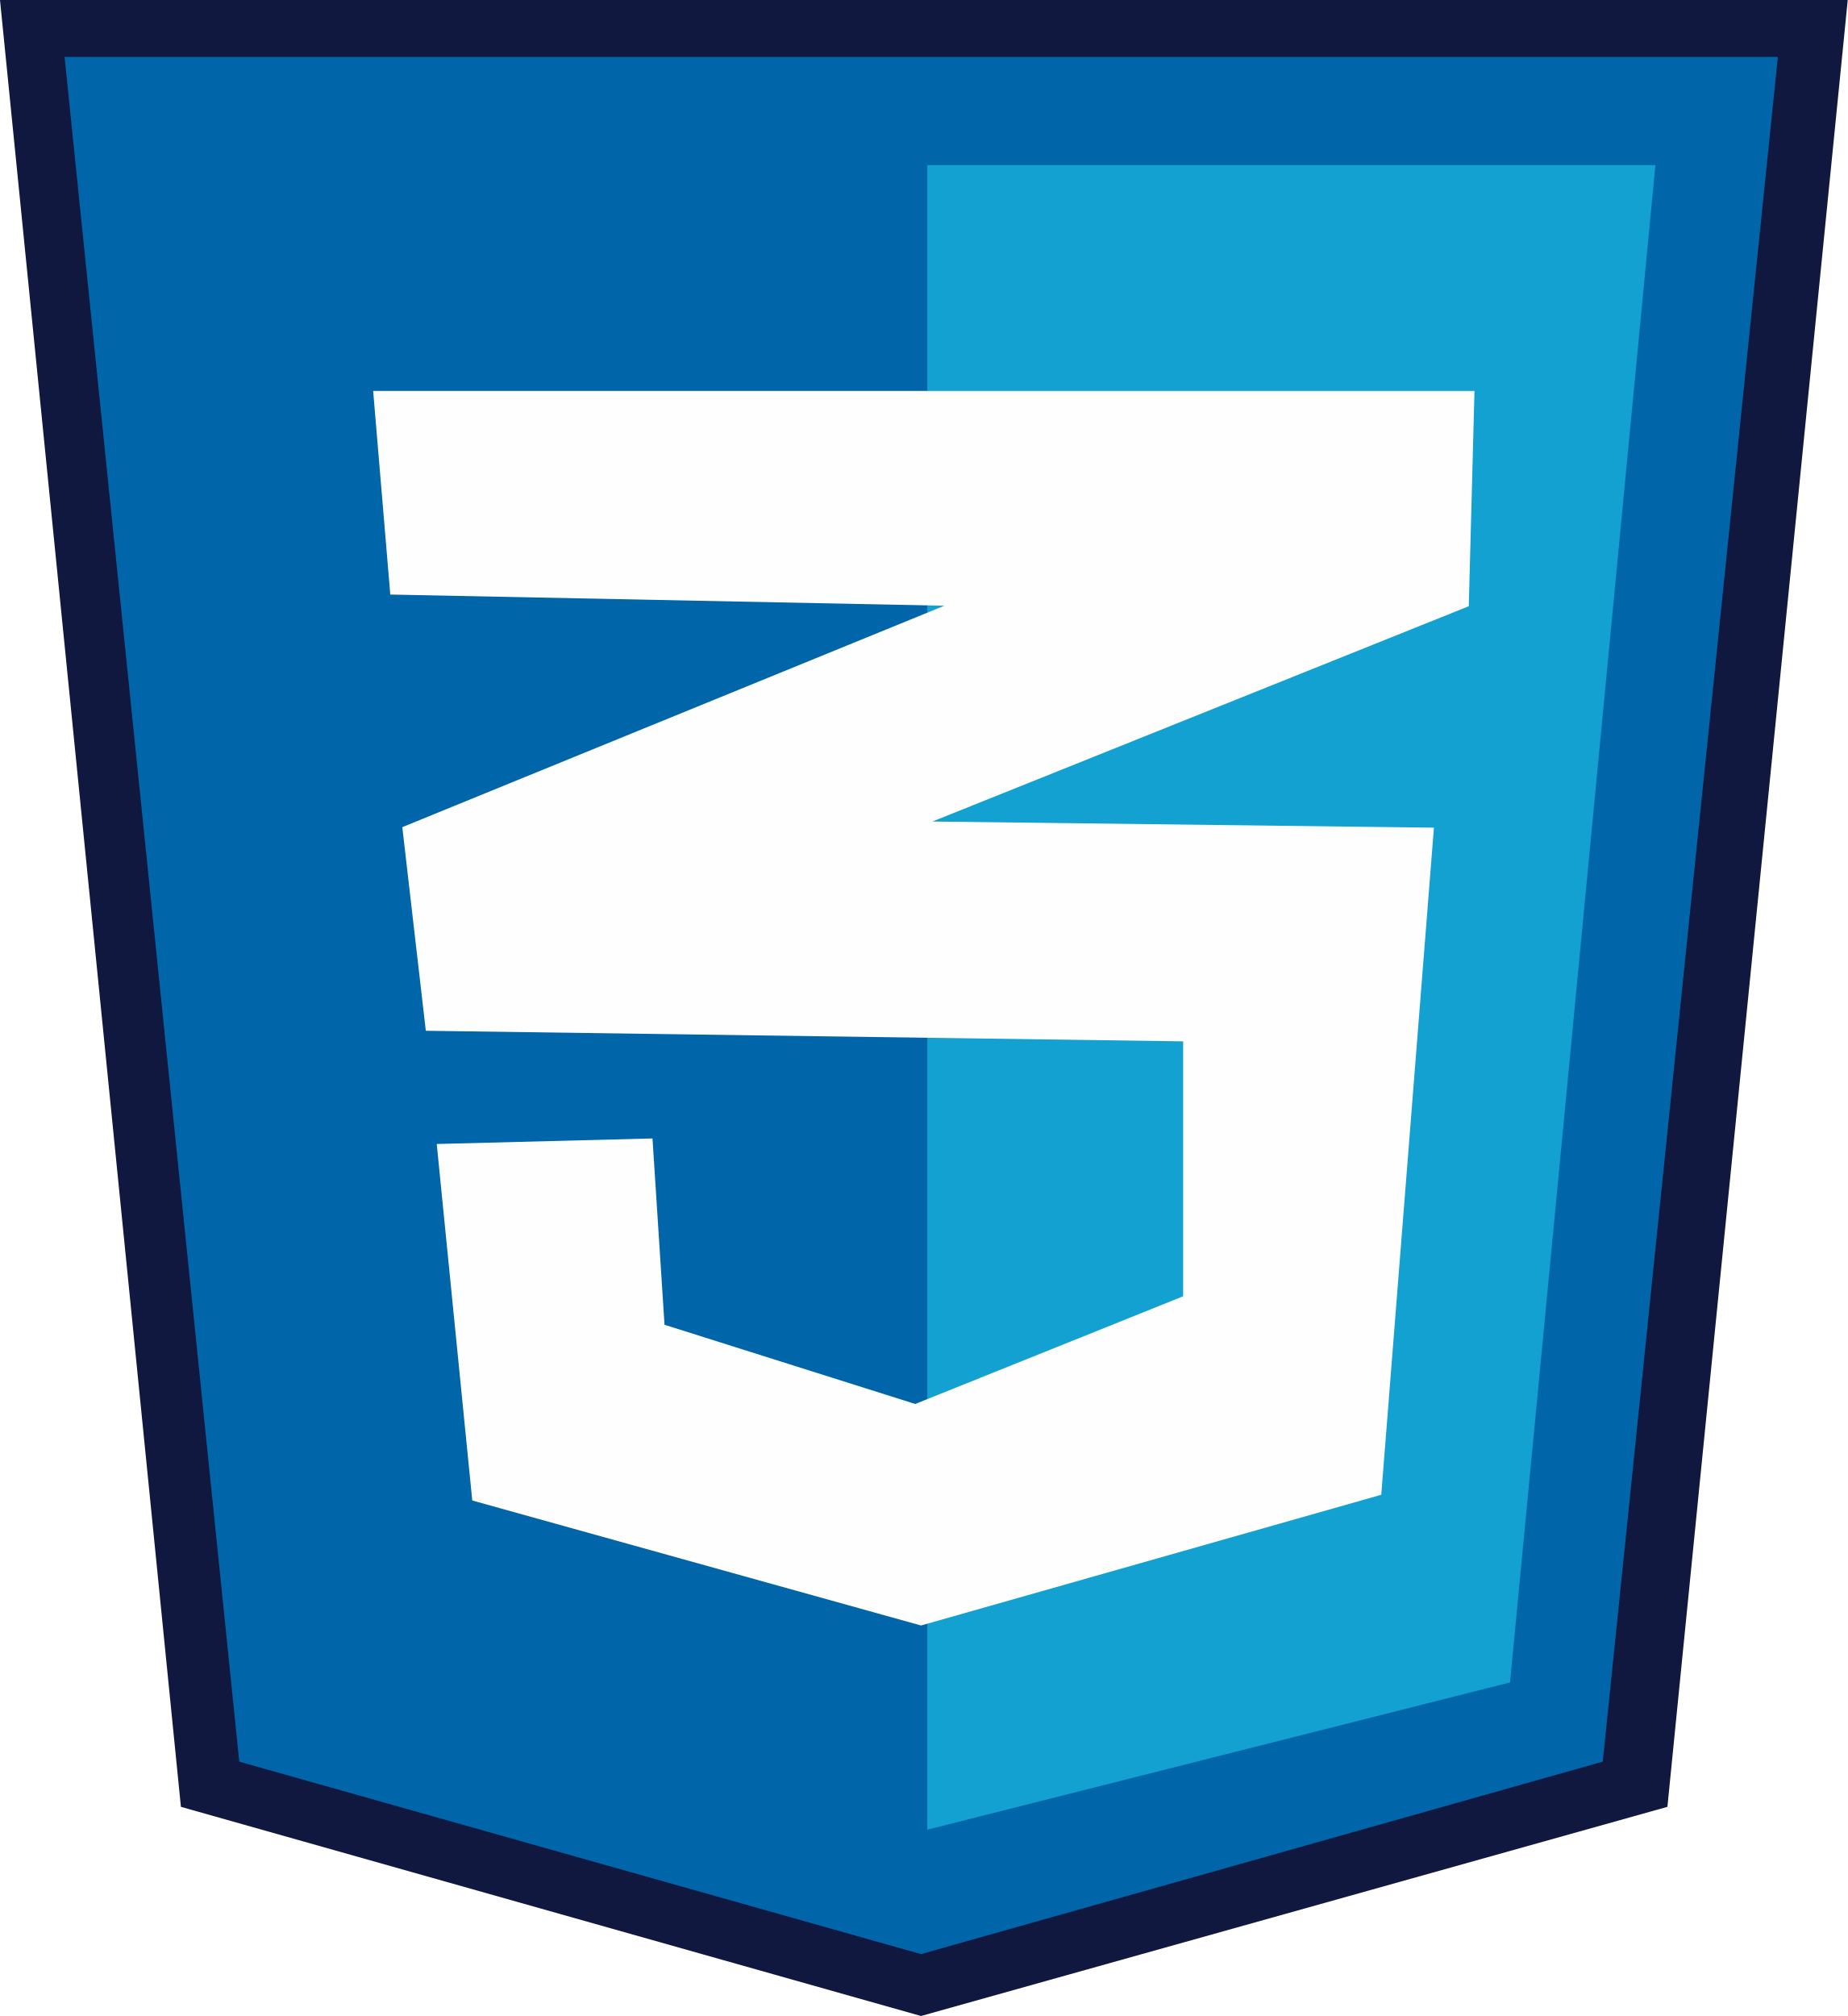
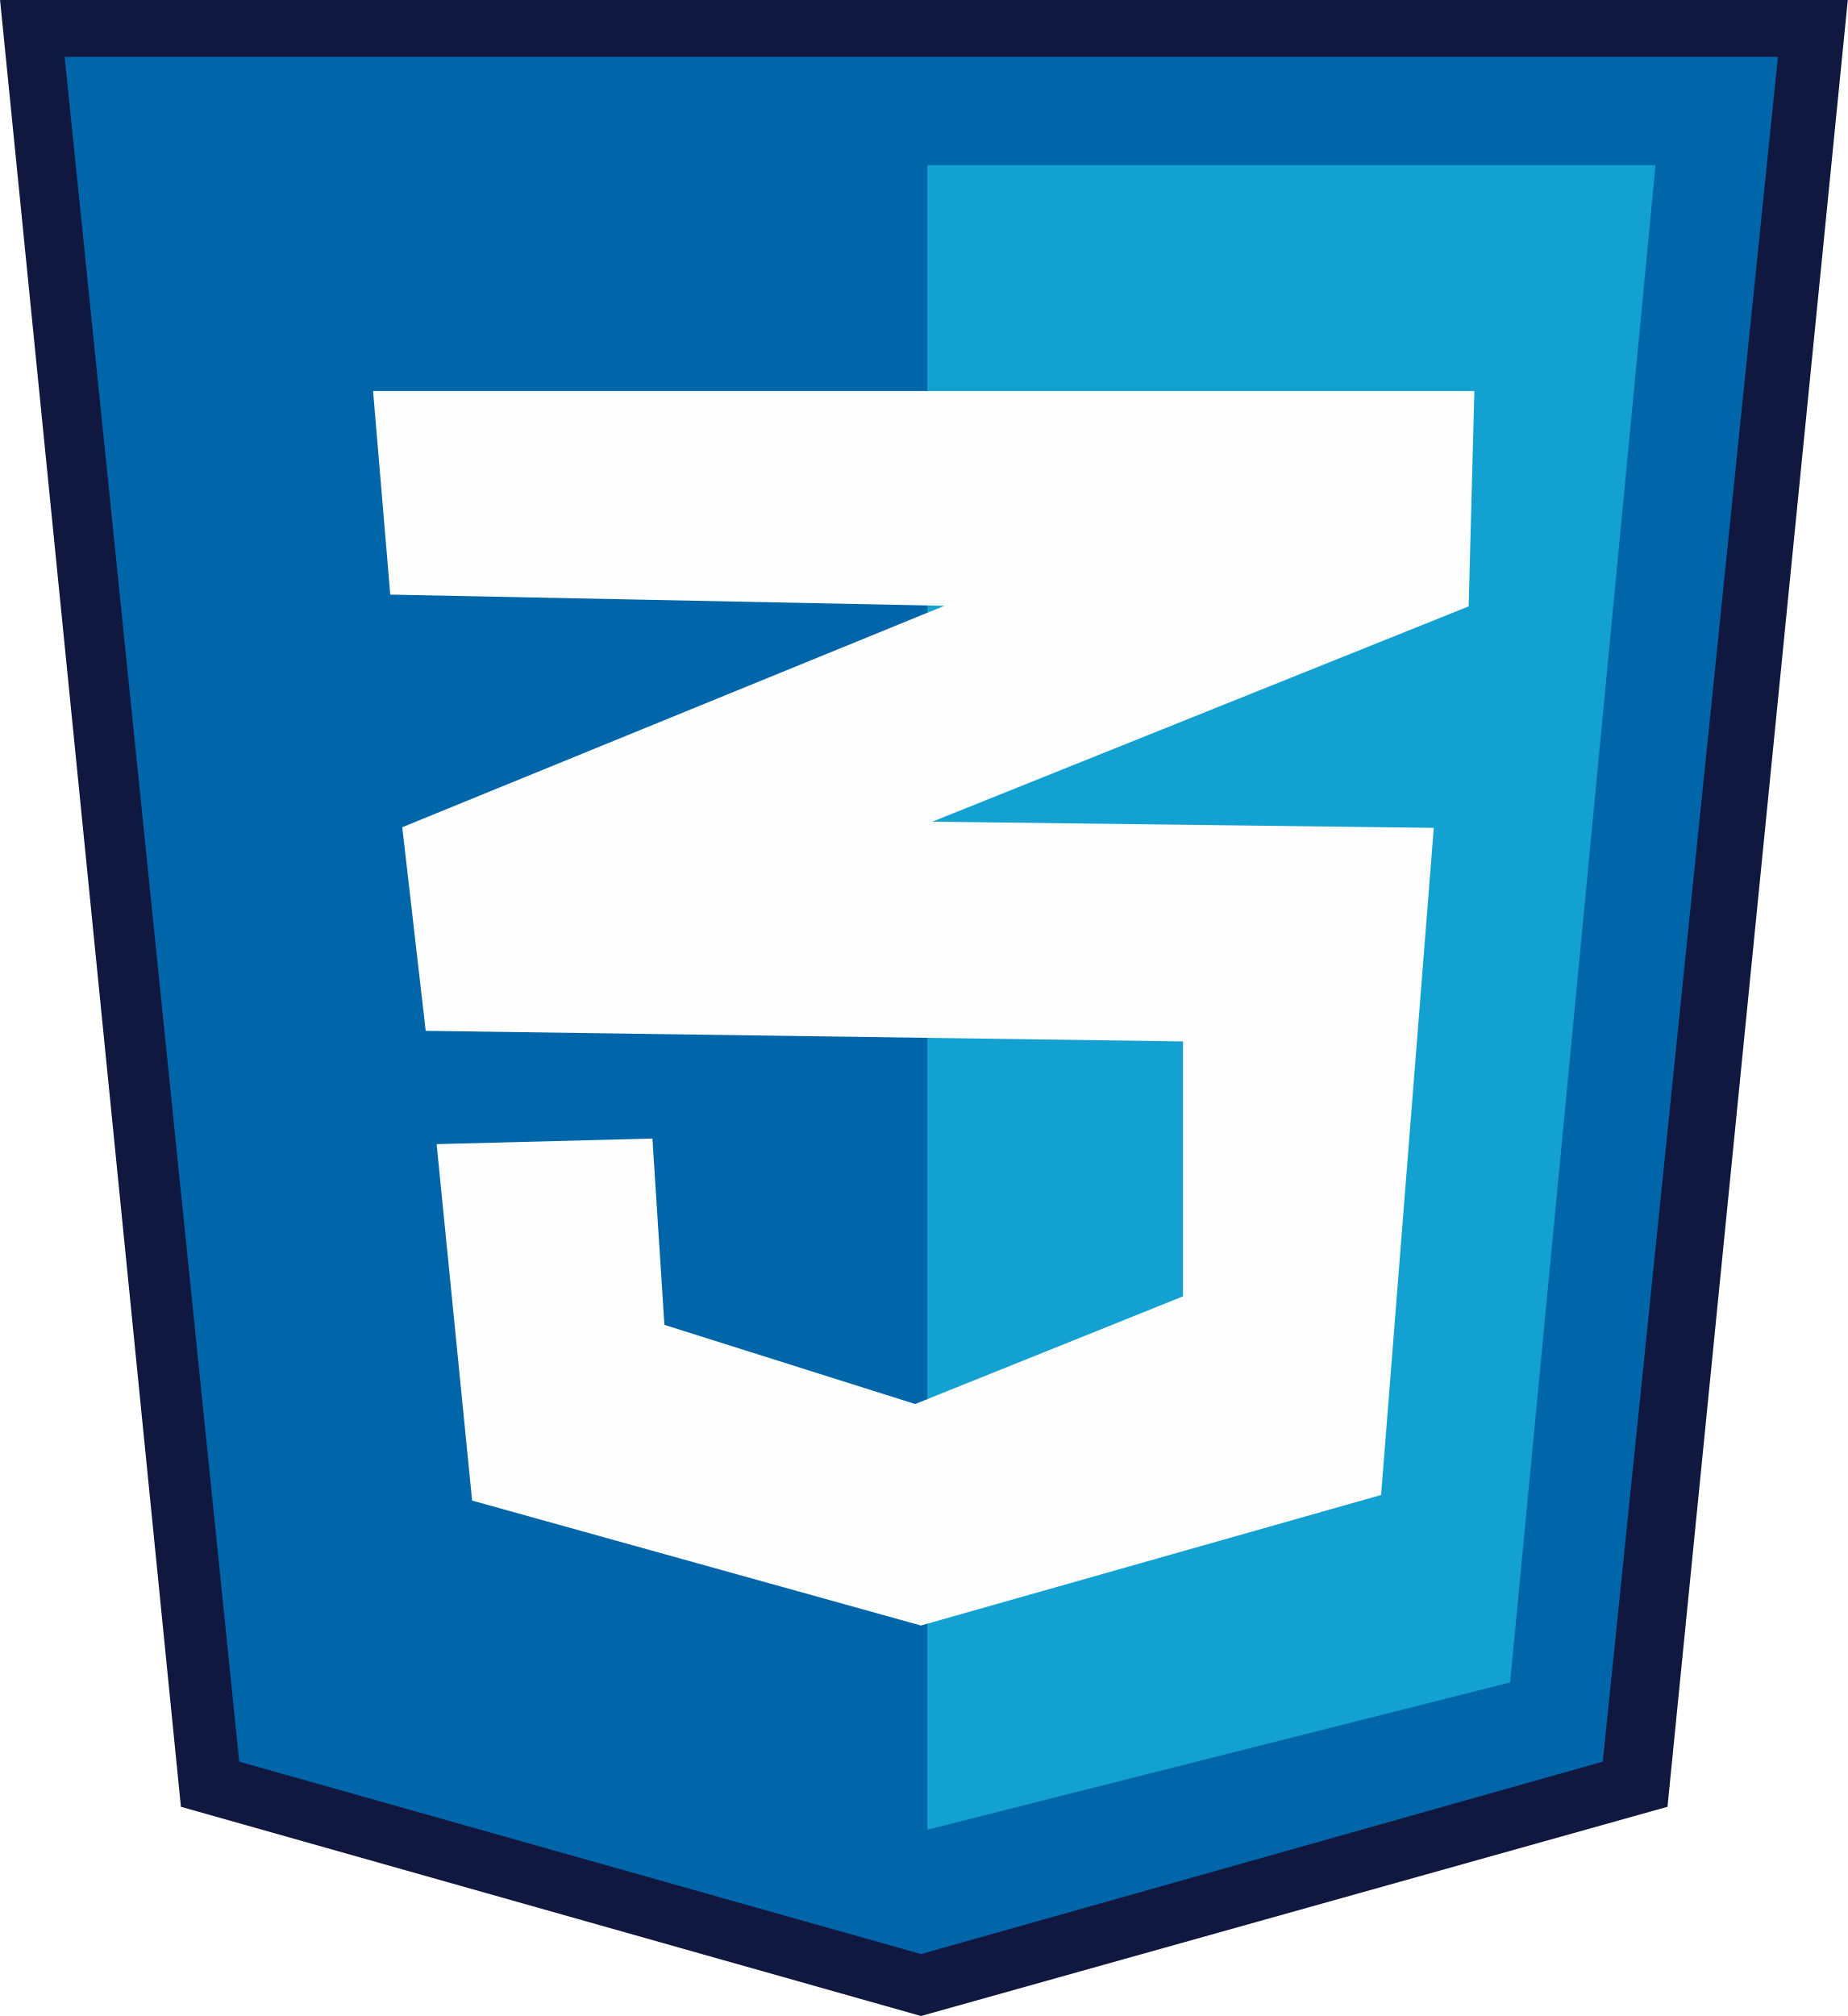
- <svg xmlns="http://www.w3.org/2000/svg" fill="none" height="24" viewBox="0 0 22 24" width="22">
+ <svg xmlns="http://www.w3.org/2000/svg" fill="none" height="36" viewBox="0 0 33 36" width="33">
  <g clip-rule="evenodd" fill-rule="evenodd">
-     <path d="m10.966.332h-10.618l2.154 20.899 8.465 2.424 8.465-2.424 2.154-20.899" fill="#0066a9" />
-     <path d="m2.849 20.972 8.117 2.291 8.117-2.291 2.085-20.294h-20.399zm8.117 3.028-8.812-2.49-2.154-21.51h22l-2.147 21.51z" fill="#111840" />
-     <path d="m17.979 20.029 1.731-18.063h-8.669v19.816" fill="#13a1d1" />
-     <path d="m10.966 19.351-5.343-1.488-.423-4.244 2.569-.066.143 2.218 2.985.943 3.19-1.282v-3.035l-9.017-.126-.28-2.424 6.454-2.636-6.597-.133-.204-2.424h13.113l-.068 2.563-6.386 2.563 5.971.073-.627 7.942" fill="#fefefe" />
+     <path d="m16.447.496h-15.928l3.231 31.348 12.697 3.636 12.697-3.636 3.231-31.348" fill="#0066a9" />
+     <path d="m4.273 31.458 12.176 3.436 12.176-3.436 3.128-30.442h-30.598zm12.176 4.542-13.218-3.736-3.23-32.264h33l-3.22 32.264z" fill="#111840" />
+     <path d="m26.97 30.043 2.597-27.094h-13.004v29.724" fill="#13a1d1" />
+     <path d="m16.447 29.027-8.015-2.231-.634-6.365 3.854-.1.214 3.327 4.478 1.414 4.784-1.923v-4.552l-13.525-.189-.419-3.636 9.682-3.954-9.896-.2-.307-3.635h19.669l-.102 3.845-9.579 3.845 8.956.11-.941 11.913" fill="#fefefe" />
  </g>
</svg>
